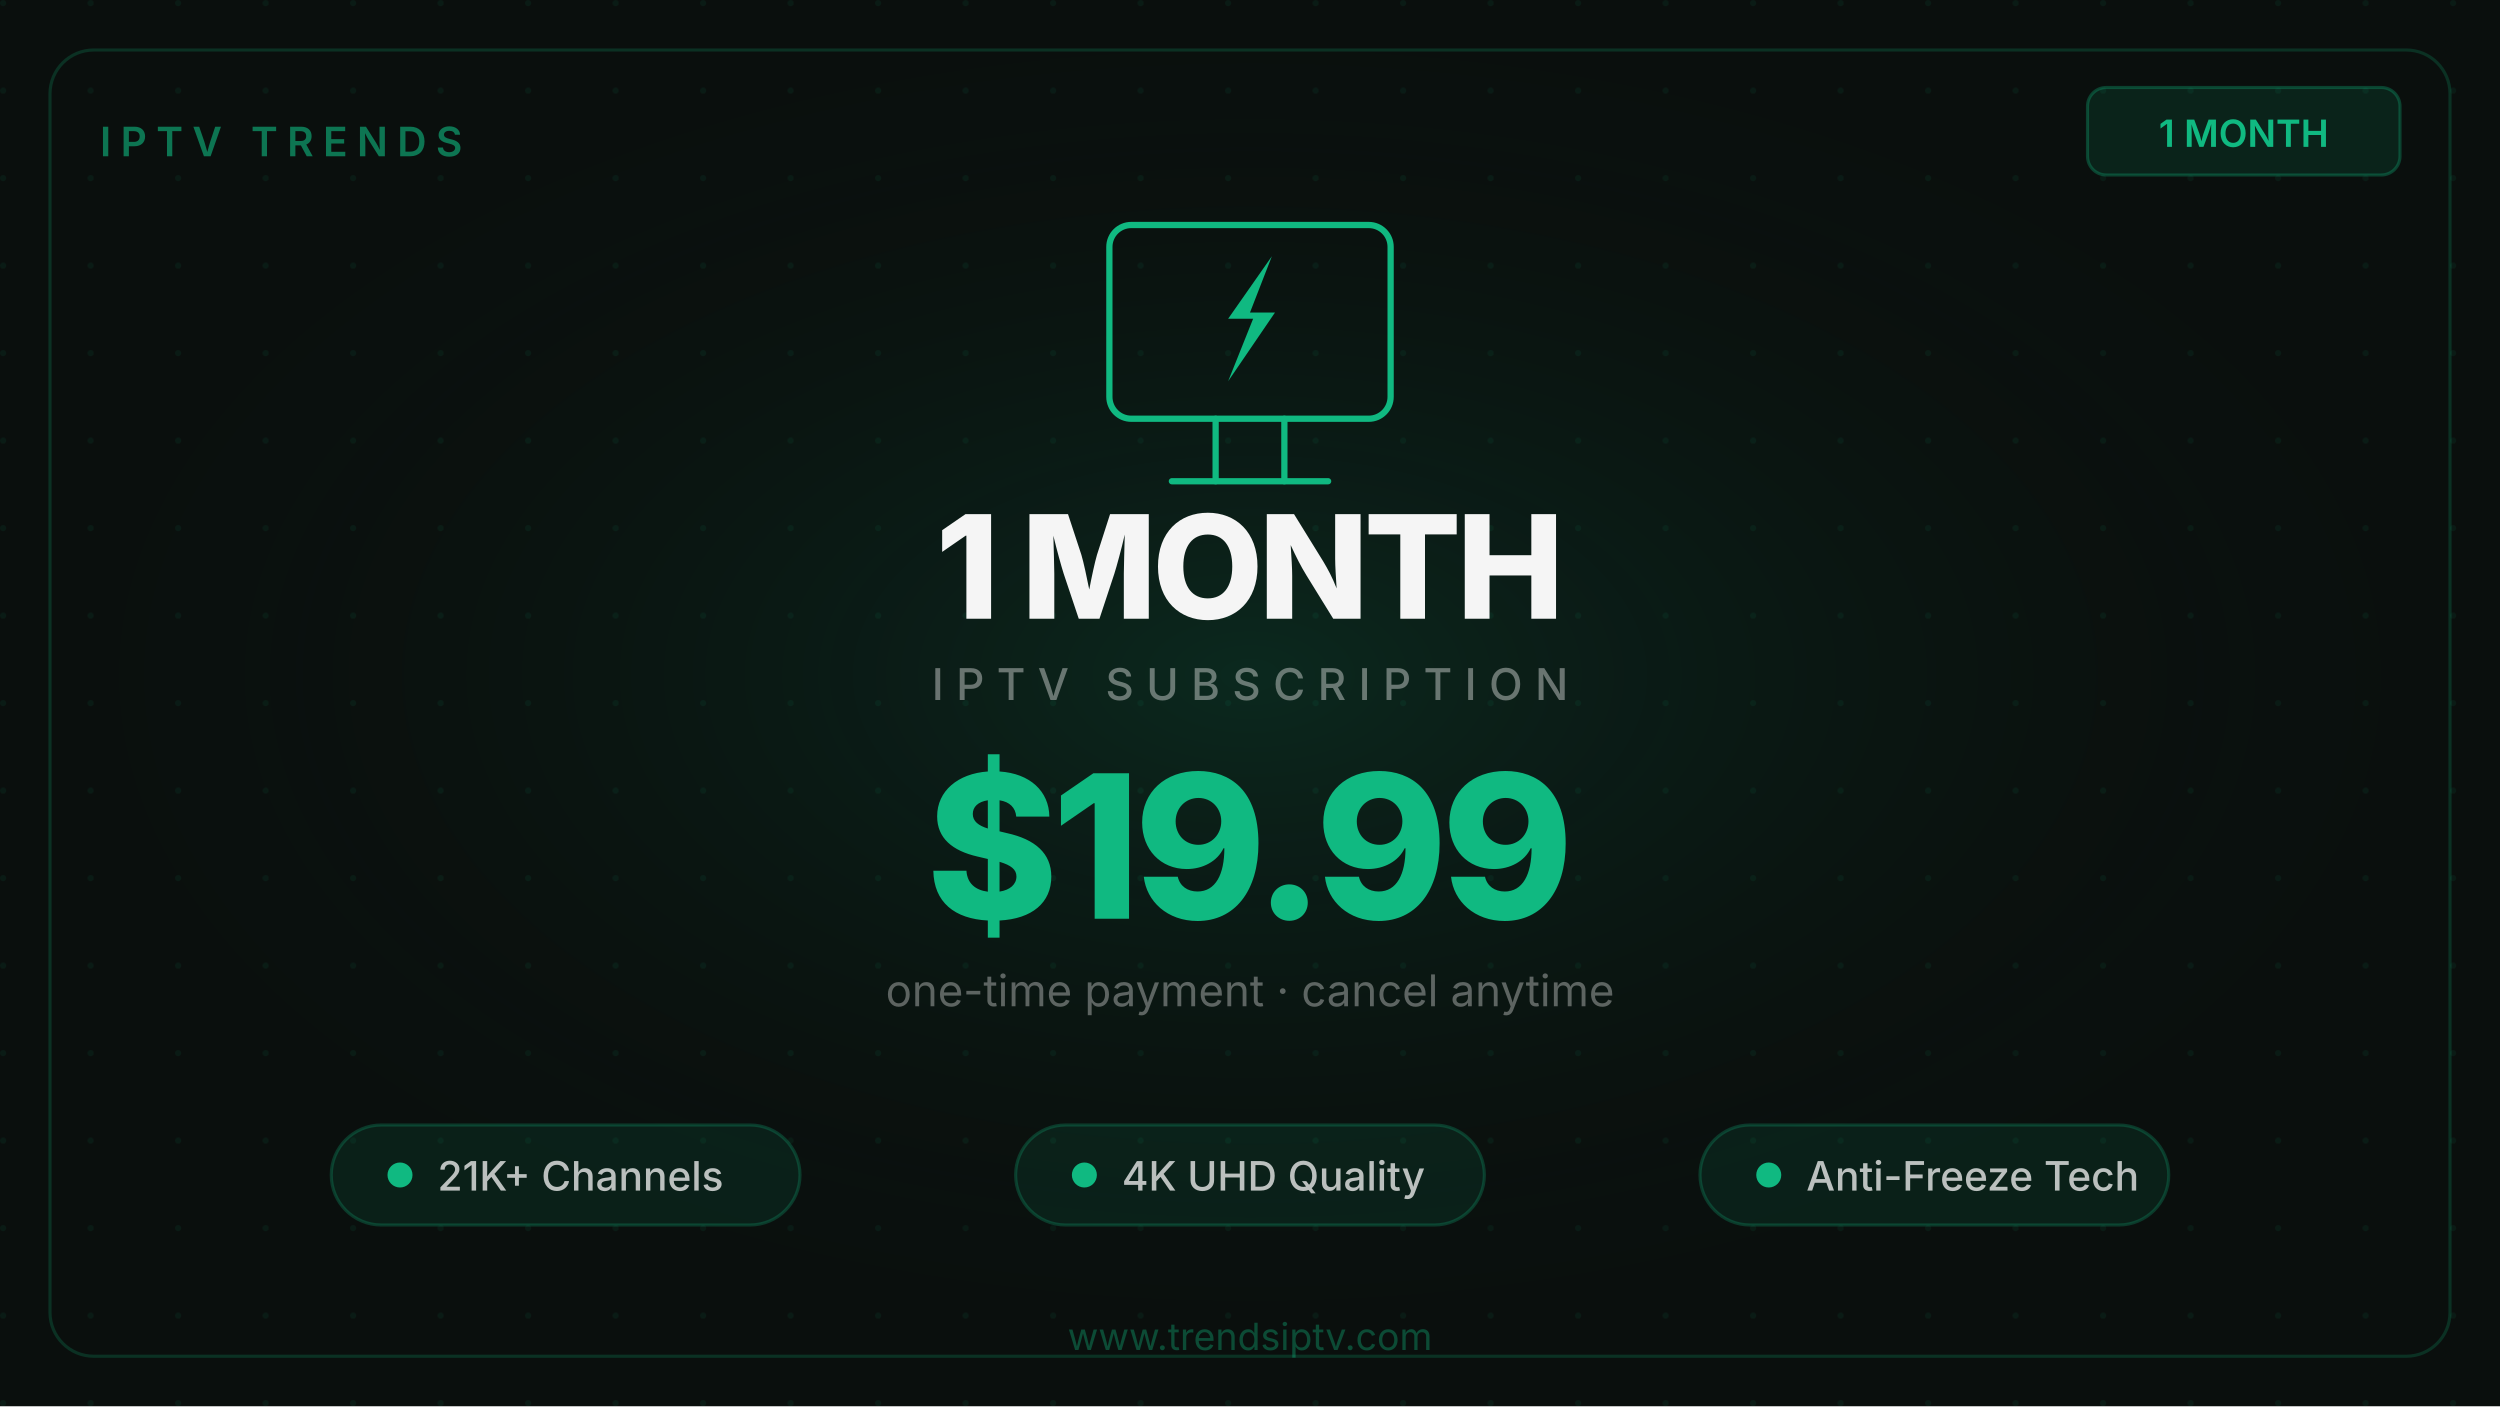
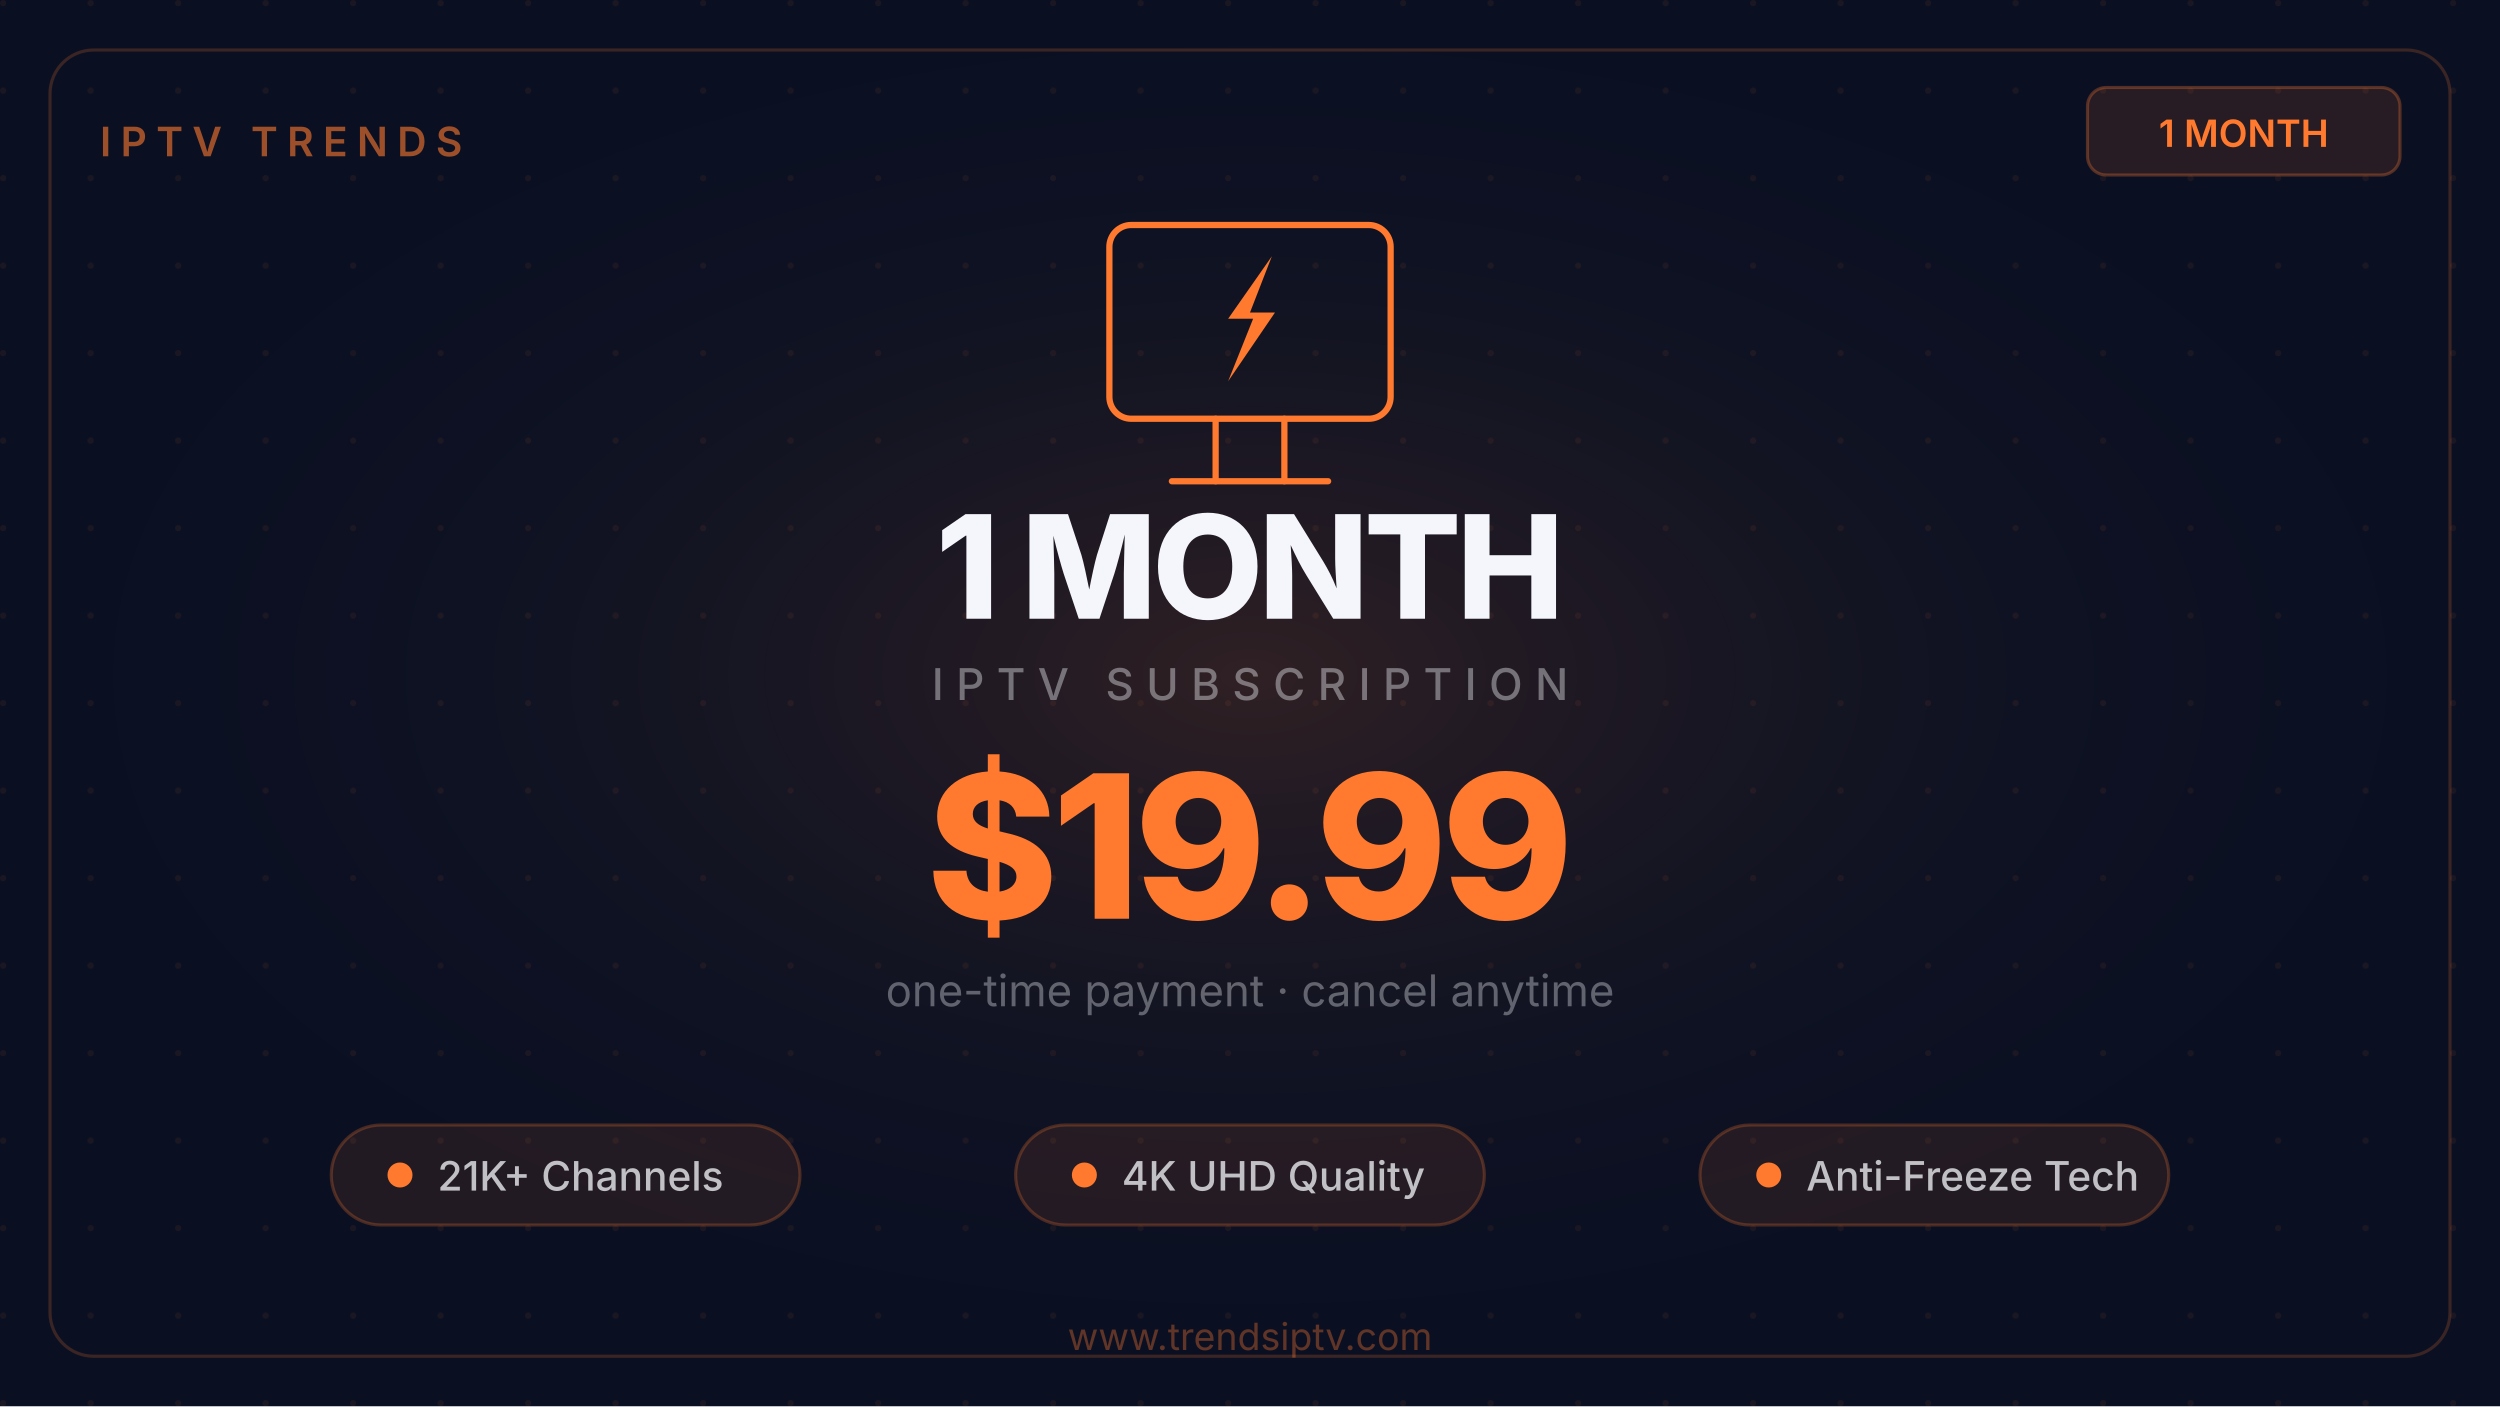
<svg xmlns="http://www.w3.org/2000/svg" width="800" height="450" viewBox="0 0 800 450" fill="none">
  <defs>
    <radialGradient id="glow1" cx="50%" cy="48%" r="50%">
-       <stop offset="0%" stop-color="#10b981" stop-opacity="0.15" />
-       <stop offset="100%" stop-color="#0a0f0d" stop-opacity="0" />
+       <stop offset="0%" stop-color="#ff7a2f" stop-opacity="0.15" />
+       <stop offset="100%" stop-color="#0a1022" stop-opacity="0" />
    </radialGradient>
    <pattern id="dots1" x="0" y="0" width="28" height="28" patternUnits="userSpaceOnUse">
-       <circle cx="1" cy="1" r="1" fill="#10b981" fill-opacity="0.07" />
+       <circle cx="1" cy="1" r="1" fill="#ff7a2f" fill-opacity="0.07" />
    </pattern>
  </defs>
-   <rect width="800" height="450" fill="#0a0f0d" />
+   <rect width="800" height="450" fill="#0a1022" />
  <rect width="800" height="450" fill="url(#dots1)" />
  <rect width="800" height="450" fill="url(#glow1)" />
-   <rect x="16" y="16" width="768" height="418" rx="14" fill="none" stroke="#10b981" stroke-opacity="0.2" stroke-width="1" />
-   <text x="32" y="50" font-family="Inter, system-ui, sans-serif" font-size="13" font-weight="600" fill="#10b981" fill-opacity="0.6" letter-spacing="3">IPTV TRENDS</text>
-   <rect x="668" y="28" width="100" height="28" rx="6" fill="#10b981" fill-opacity="0.12" />
-   <rect x="668" y="28" width="100" height="28" rx="6" fill="none" stroke="#10b981" stroke-opacity="0.3" stroke-width="1" />
-   <text x="718" y="47" font-family="Inter, system-ui, sans-serif" font-size="12" font-weight="600" fill="#10b981" text-anchor="middle">1 MONTH</text>
-   <rect x="355" y="72" width="90" height="62" rx="7" fill="none" stroke="#10b981" stroke-width="2" />
-   <line x1="389" y1="134" x2="389" y2="154" stroke="#10b981" stroke-width="2" stroke-linecap="round" />
-   <line x1="411" y1="134" x2="411" y2="154" stroke="#10b981" stroke-width="2" stroke-linecap="round" />
-   <line x1="375" y1="154" x2="425" y2="154" stroke="#10b981" stroke-width="2" stroke-linecap="round" />
-   <path d="M407 82 L393 102 L401 102 L393 122 L408 100 L400 100 L407 82Z" fill="#10b981" />
-   <text x="400" y="198" font-family="Inter, system-ui, sans-serif" font-size="46" font-weight="800" fill="#f5f5f5" text-anchor="middle" letter-spacing="-1.5">1 MONTH</text>
-   <text x="400" y="224" font-family="Inter, system-ui, sans-serif" font-size="14" font-weight="500" fill="#f5f5f5" fill-opacity="0.4" text-anchor="middle" letter-spacing="4">IPTV SUBSCRIPTION</text>
-   <text x="400" y="294" font-family="Inter, system-ui, sans-serif" font-size="64" font-weight="800" fill="#10b981" text-anchor="middle" letter-spacing="-2">$19.99</text>
-   <text x="400" y="322" font-family="Inter, system-ui, sans-serif" font-size="14" fill="#f5f5f5" fill-opacity="0.35" text-anchor="middle">one-time payment · cancel anytime</text>
-   <rect x="106" y="360" width="150" height="32" rx="16" fill="#10b981" fill-opacity="0.1" />
-   <rect x="106" y="360" width="150" height="32" rx="16" fill="none" stroke="#10b981" stroke-opacity="0.25" stroke-width="1" />
-   <circle cx="128" cy="376" r="4" fill="#10b981" />
-   <text x="140" y="381" font-family="Inter, system-ui, sans-serif" font-size="13" font-weight="500" fill="#f5f5f5" fill-opacity="0.75">21K+ Channels</text>
-   <rect x="325" y="360" width="150" height="32" rx="16" fill="#10b981" fill-opacity="0.1" />
-   <rect x="325" y="360" width="150" height="32" rx="16" fill="none" stroke="#10b981" stroke-opacity="0.25" stroke-width="1" />
-   <circle cx="347" cy="376" r="4" fill="#10b981" />
-   <text x="359" y="381" font-family="Inter, system-ui, sans-serif" font-size="13" font-weight="500" fill="#f5f5f5" fill-opacity="0.75">4K UHD Quality</text>
-   <rect x="544" y="360" width="150" height="32" rx="16" fill="#10b981" fill-opacity="0.1" />
-   <rect x="544" y="360" width="150" height="32" rx="16" fill="none" stroke="#10b981" stroke-opacity="0.25" stroke-width="1" />
-   <circle cx="566" cy="376" r="4" fill="#10b981" />
-   <text x="578" y="381" font-family="Inter, system-ui, sans-serif" font-size="13" font-weight="500" fill="#f5f5f5" fill-opacity="0.75">Anti-Freeze Tech</text>
-   <text x="400" y="432" font-family="Inter, system-ui, sans-serif" font-size="12" fill="#10b981" fill-opacity="0.35" text-anchor="middle">www.trendsiptv.com</text>
+   <rect x="16" y="16" width="768" height="418" rx="14" fill="none" stroke="#ff7a2f" stroke-opacity="0.2" stroke-width="1" />
+   <text x="32" y="50" font-family="Inter, system-ui, sans-serif" font-size="13" font-weight="600" fill="#ff7a2f" fill-opacity="0.6" letter-spacing="3">IPTV TRENDS</text>
+   <rect x="668" y="28" width="100" height="28" rx="6" fill="#ff7a2f" fill-opacity="0.12" />
+   <rect x="668" y="28" width="100" height="28" rx="6" fill="none" stroke="#ff7a2f" stroke-opacity="0.3" stroke-width="1" />
+   <text x="718" y="47" font-family="Inter, system-ui, sans-serif" font-size="12" font-weight="600" fill="#ff7a2f" text-anchor="middle">1 MONTH</text>
+   <rect x="355" y="72" width="90" height="62" rx="7" fill="none" stroke="#ff7a2f" stroke-width="2" />
+   <line x1="389" y1="134" x2="389" y2="154" stroke="#ff7a2f" stroke-width="2" stroke-linecap="round" />
+   <line x1="411" y1="134" x2="411" y2="154" stroke="#ff7a2f" stroke-width="2" stroke-linecap="round" />
+   <line x1="375" y1="154" x2="425" y2="154" stroke="#ff7a2f" stroke-width="2" stroke-linecap="round" />
+   <path d="M407 82 L393 102 L401 102 L393 122 L408 100 L400 100 L407 82Z" fill="#ff7a2f" />
+   <text x="400" y="198" font-family="Inter, system-ui, sans-serif" font-size="46" font-weight="800" fill="#f4f6fb" text-anchor="middle" letter-spacing="-1.5">1 MONTH</text>
+   <text x="400" y="224" font-family="Inter, system-ui, sans-serif" font-size="14" font-weight="500" fill="#f4f6fb" fill-opacity="0.4" text-anchor="middle" letter-spacing="4">IPTV SUBSCRIPTION</text>
+   <text x="400" y="294" font-family="Inter, system-ui, sans-serif" font-size="64" font-weight="800" fill="#ff7a2f" text-anchor="middle" letter-spacing="-2">$19.99</text>
+   <text x="400" y="322" font-family="Inter, system-ui, sans-serif" font-size="14" fill="#f4f6fb" fill-opacity="0.35" text-anchor="middle">one-time payment · cancel anytime</text>
+   <rect x="106" y="360" width="150" height="32" rx="16" fill="#ff7a2f" fill-opacity="0.1" />
+   <rect x="106" y="360" width="150" height="32" rx="16" fill="none" stroke="#ff7a2f" stroke-opacity="0.25" stroke-width="1" />
+   <circle cx="128" cy="376" r="4" fill="#ff7a2f" />
+   <text x="140" y="381" font-family="Inter, system-ui, sans-serif" font-size="13" font-weight="500" fill="#f4f6fb" fill-opacity="0.75">21K+ Channels</text>
+   <rect x="325" y="360" width="150" height="32" rx="16" fill="#ff7a2f" fill-opacity="0.1" />
+   <rect x="325" y="360" width="150" height="32" rx="16" fill="none" stroke="#ff7a2f" stroke-opacity="0.25" stroke-width="1" />
+   <circle cx="347" cy="376" r="4" fill="#ff7a2f" />
+   <text x="359" y="381" font-family="Inter, system-ui, sans-serif" font-size="13" font-weight="500" fill="#f4f6fb" fill-opacity="0.75">4K UHD Quality</text>
+   <rect x="544" y="360" width="150" height="32" rx="16" fill="#ff7a2f" fill-opacity="0.1" />
+   <rect x="544" y="360" width="150" height="32" rx="16" fill="none" stroke="#ff7a2f" stroke-opacity="0.25" stroke-width="1" />
+   <circle cx="566" cy="376" r="4" fill="#ff7a2f" />
+   <text x="578" y="381" font-family="Inter, system-ui, sans-serif" font-size="13" font-weight="500" fill="#f4f6fb" fill-opacity="0.75">Anti-Freeze Tech</text>
+   <text x="400" y="432" font-family="Inter, system-ui, sans-serif" font-size="12" fill="#ff7a2f" fill-opacity="0.35" text-anchor="middle">www.trendsiptv.com</text>
</svg>
